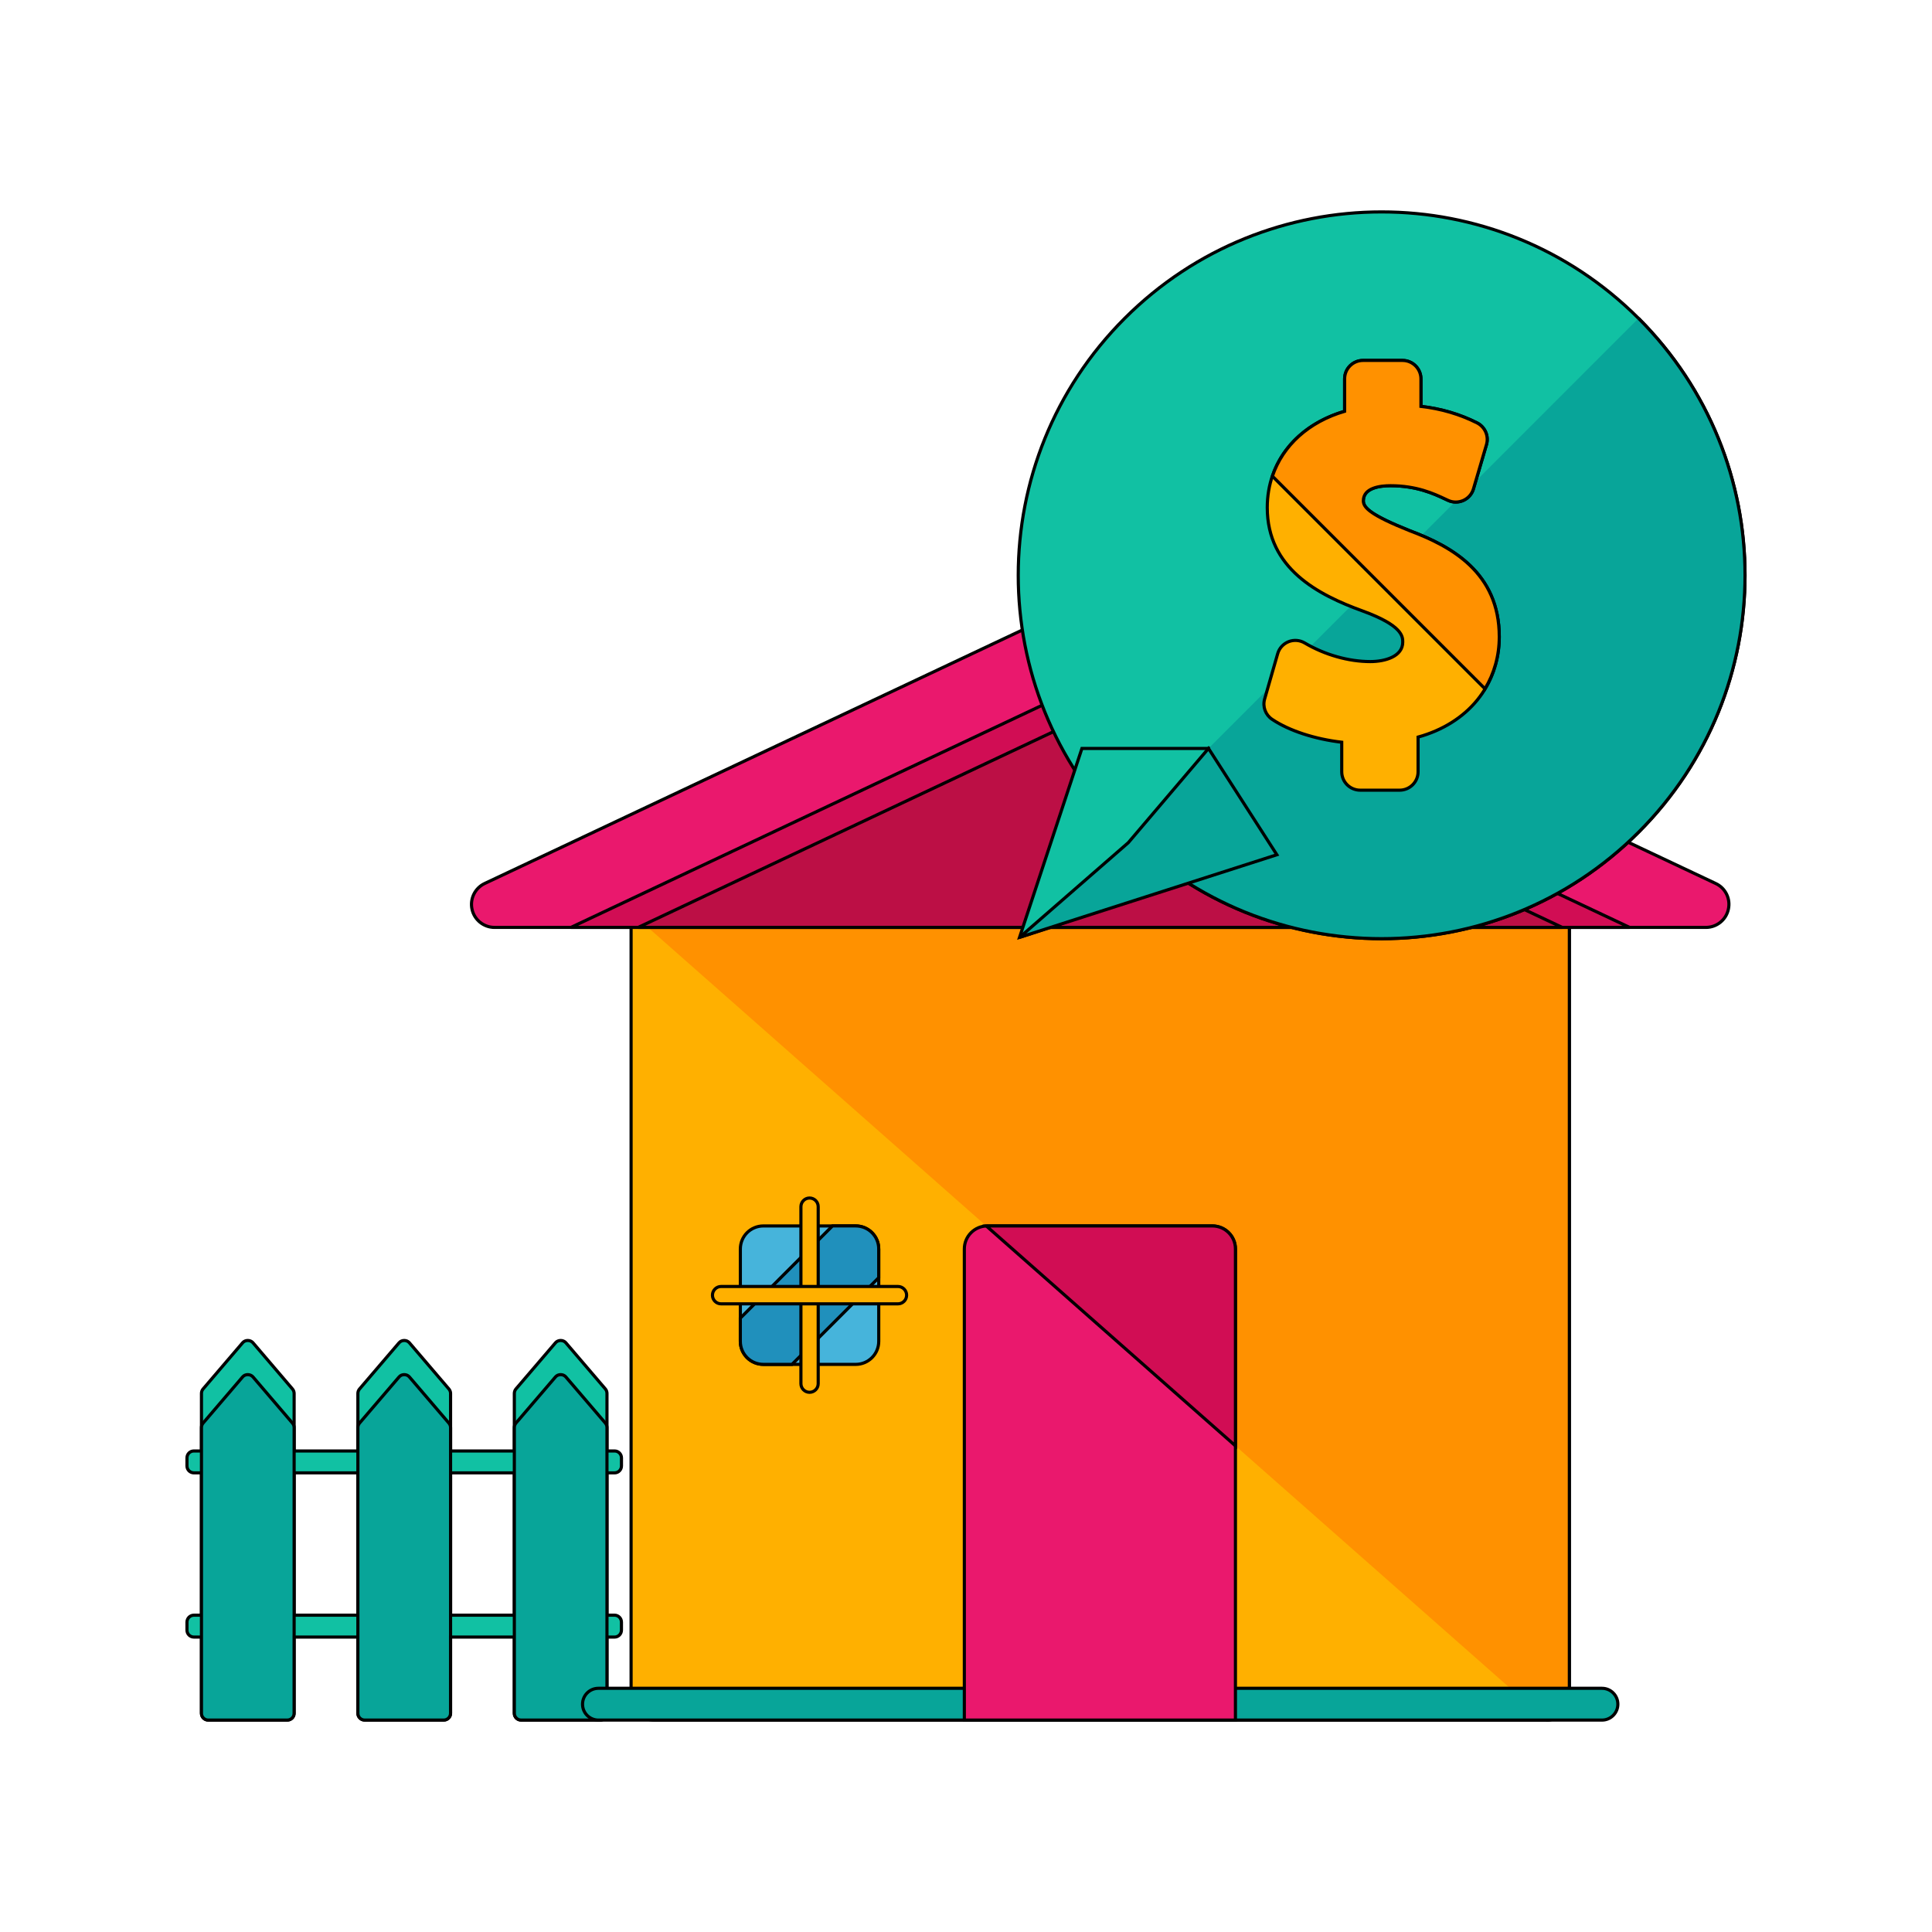
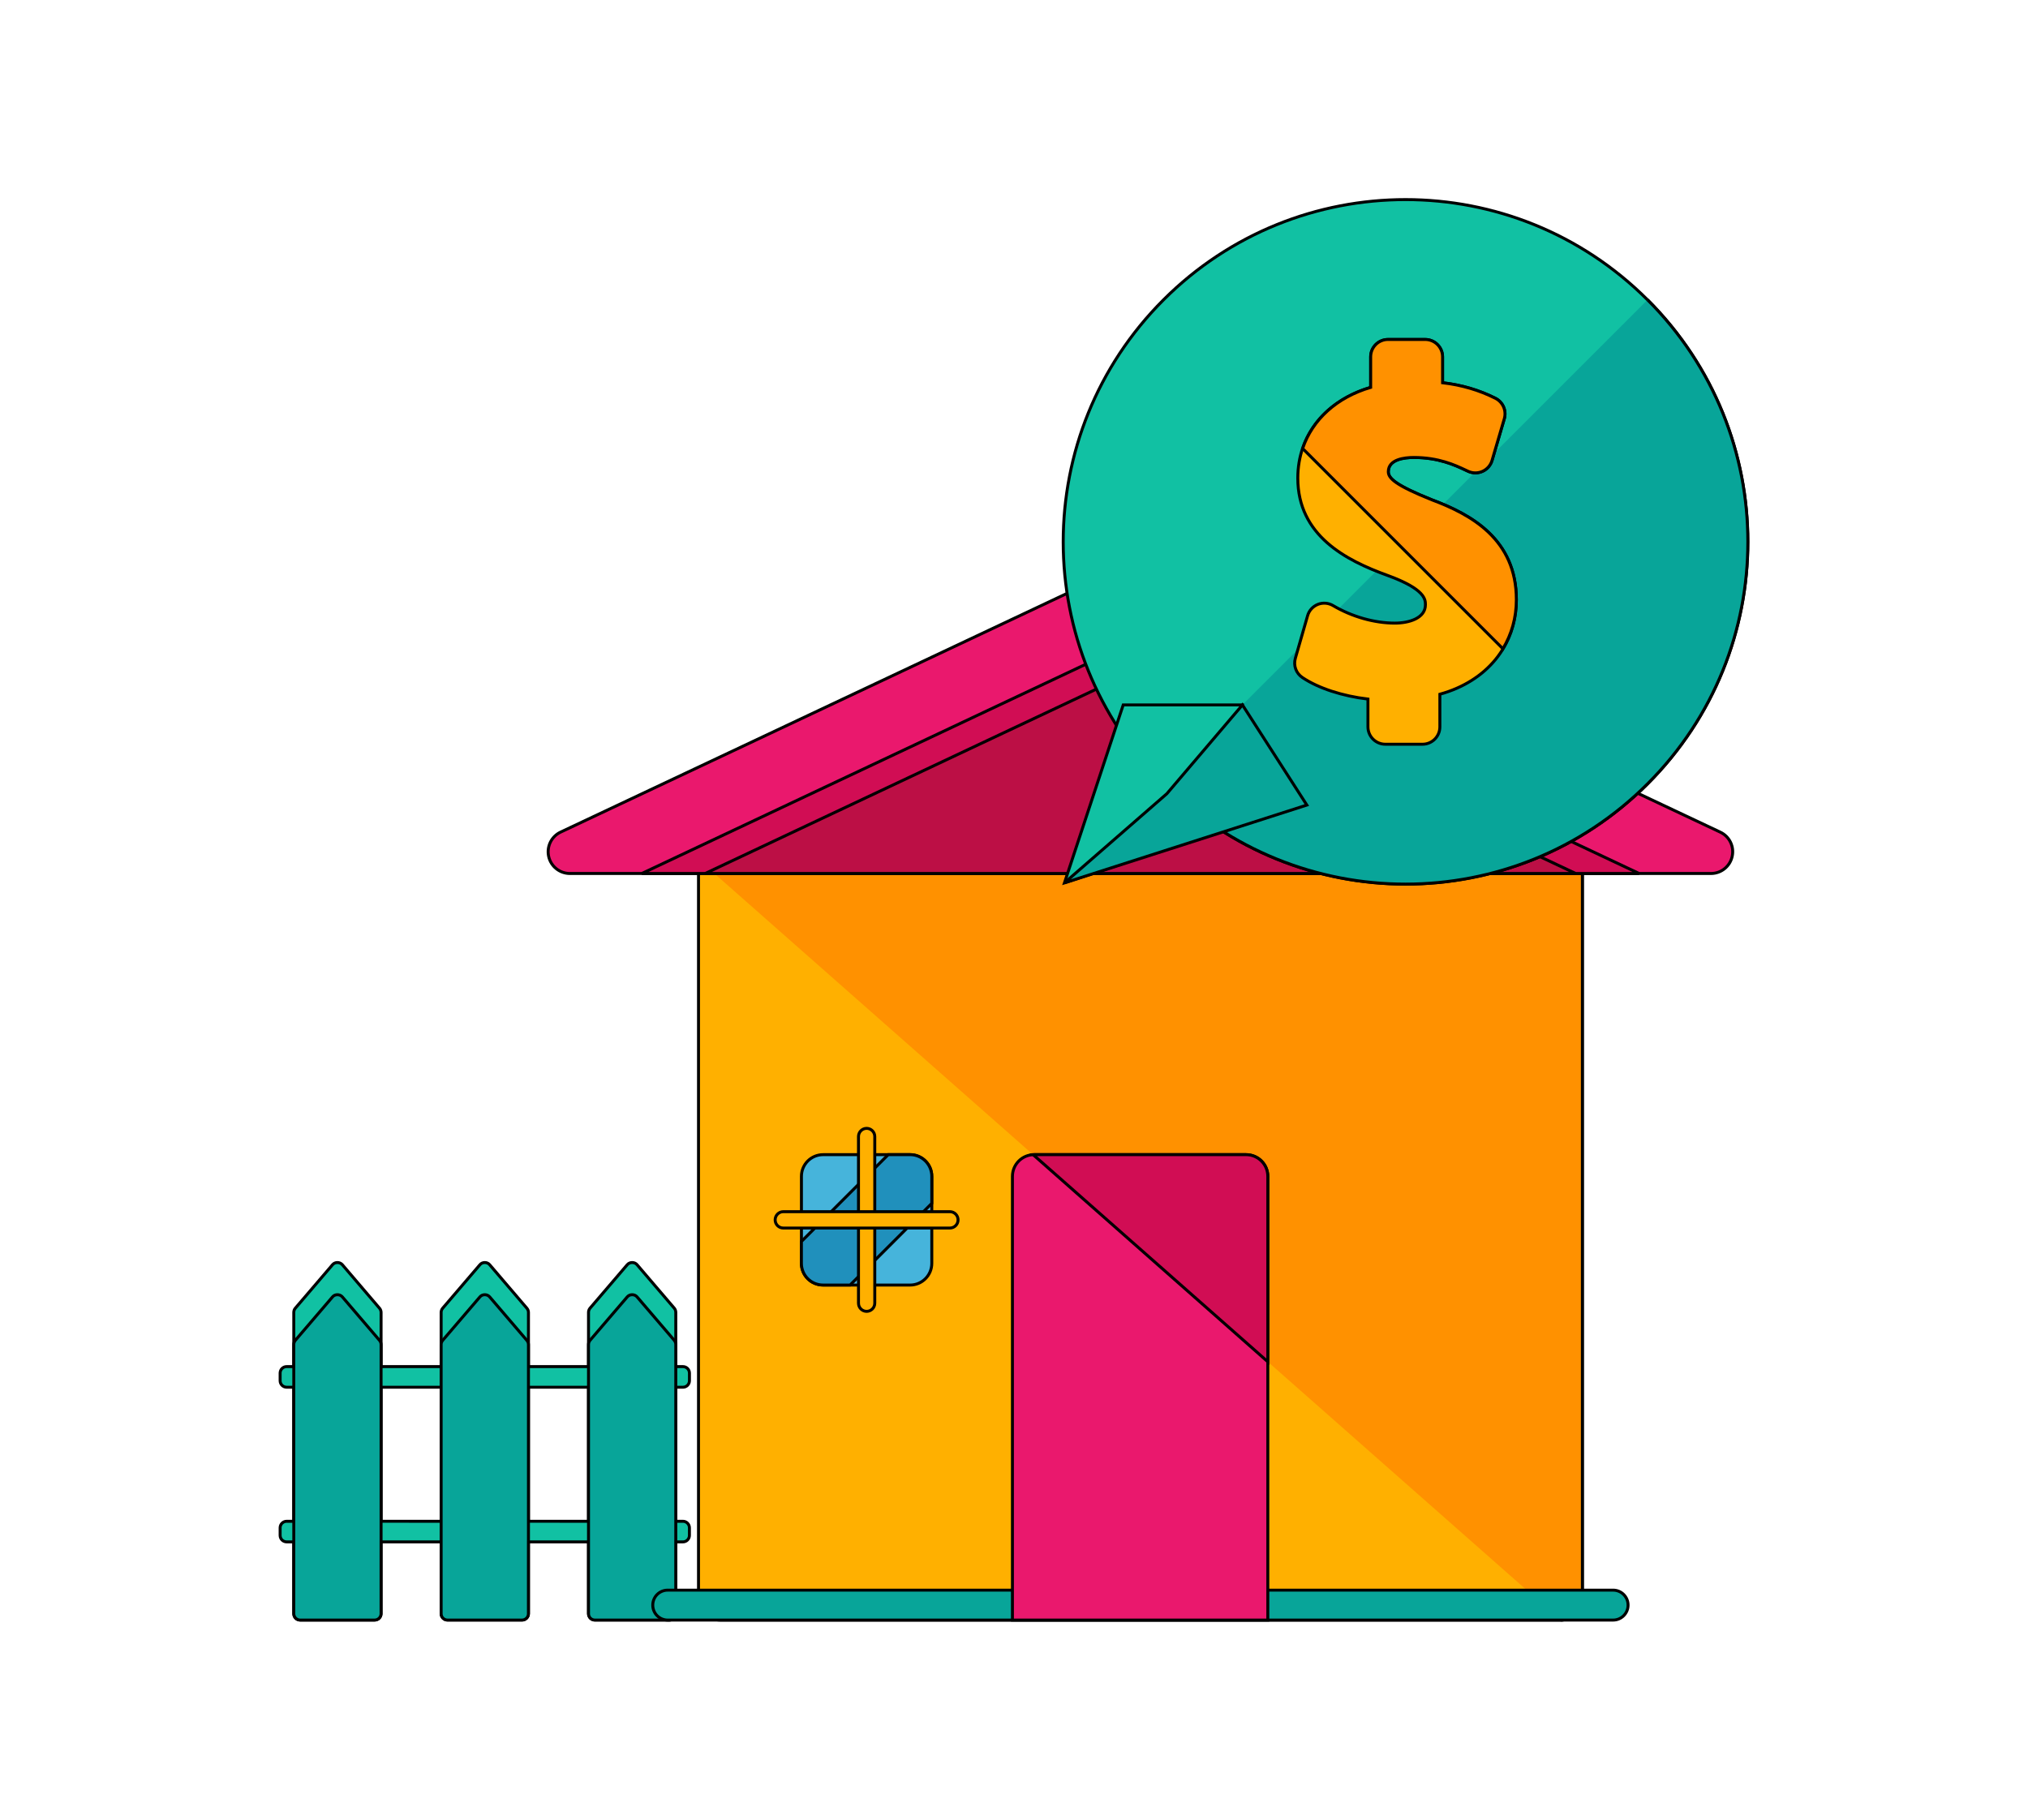
- <svg xmlns="http://www.w3.org/2000/svg" height="64px" width="64px" version="1.1" id="Layer_1" viewBox="-59.55 -59.55 615.35 615.35" xml:space="preserve" fill="#000000" transform="rotate(0)matrix(1, 0, 0, 1, 0, 0)" stroke="#000000">
+ <svg xmlns="http://www.w3.org/2000/svg" height="35" width="39" version="1.1" id="Layer_1" viewBox="-59.55 -59.55 615.35 615.35" xml:space="preserve" fill="#000000" transform="rotate(0)matrix(1, 0, 0, 1, 0, 0)" stroke="#000000">
  <g id="SVGRepo_bgCarrier" stroke-width="0" />
  <g id="SVGRepo_tracerCarrier" stroke-linecap="round" stroke-linejoin="round" stroke="#CCCCCC" stroke-width="1.985" />
  <g id="SVGRepo_iconCarrier">
    <path style="fill:#11C1A3;" d="M136.192,409.56c1.213,0,2.198-0.977,2.198-2.206v-2.56c0-1.229-0.985-2.206-2.198-2.206h-2.418 v-18.33c0-0.504-0.173-1.016-0.504-1.41l-12.603-14.73c-0.819-0.961-2.458-0.961-3.285,0l-12.611,14.73 c-0.323,0.394-0.504,0.898-0.504,1.41v18.33h-9.232H83.96v-18.33c0-0.504-0.197-1.016-0.536-1.41l-12.595-14.73 c-0.819-0.961-2.442-0.961-3.261,0l-12.611,14.73c-0.331,0.394-0.52,0.898-0.52,1.41v18.33H44.111h-9.98v-18.33 c0-0.504-0.197-1.016-0.528-1.41l-12.587-14.73c-0.843-0.961-2.473-0.961-3.285,0l-12.603,14.73 c-0.339,0.394-0.512,0.898-0.512,1.41v18.33H2.221C0.985,402.581,0,403.557,0,404.794v2.56c0,1.229,0.985,2.206,2.221,2.206h2.395 v45.332H2.221c-1.237,0-2.221,0.992-2.221,2.206v2.56c0,1.229,0.985,2.206,2.221,2.206h2.395v24.277c0,1.182,0.961,2.15,2.135,2.15 h25.214c1.197,0,2.158-0.969,2.158-2.15v-24.277h9.988h10.335v24.277c0,1.182,0.969,2.15,2.15,2.15h25.206 c1.182,0,2.158-0.969,2.158-2.15v-24.277h11.075h9.232v24.277c0,1.182,0.961,2.15,2.135,2.15h25.222c1.189,0,2.143-0.969,2.143-2.15 v-24.277h2.418c1.213,0,2.198-0.977,2.198-2.206v-2.56c0-1.213-0.985-2.206-2.198-2.206h-2.418V409.56H136.192z M44.111,454.891 h-9.98V409.56h9.98h10.335v45.332H44.111z M95.035,454.891H83.96V409.56h11.075h9.232v45.332H95.035z" />
    <g>
      <path style="fill:#08A599;" d="M34.131,461.87v-6.979v-34.454v-6.987v-3.891v-6.979v-7.452c0-0.512-0.197-1.008-0.528-1.41 l-12.587-14.722c-0.843-0.961-2.473-0.961-3.285,0L5.128,393.719c-0.339,0.402-0.512,0.89-0.512,1.41v7.452v6.979v3.891v6.987 v34.454v6.979v3.891v6.987v13.399c0,1.182,0.961,2.15,2.135,2.15h25.214c1.197,0,2.158-0.969,2.158-2.15v-13.399v-6.987v-3.891 H34.131z" />
      <path style="fill:#08A599;" d="M133.774,461.87v-6.979v-34.454v-6.987v-3.891v-6.979v-7.452c0-0.512-0.173-1.008-0.504-1.41 l-12.603-14.722c-0.819-0.961-2.458-0.961-3.285,0l-12.611,14.722c-0.323,0.402-0.504,0.89-0.504,1.41v7.452v6.979v3.891v6.987 v34.454v6.979v3.891v6.987v13.399c0,1.182,0.961,2.15,2.135,2.15h25.222c1.189,0,2.143-0.969,2.143-2.15v-13.399v-6.987v-3.891 H133.774z" />
      <path style="fill:#08A599;" d="M83.96,461.87v-6.979v-34.454v-6.987v-3.891v-6.979v-7.452c0-0.512-0.197-1.008-0.536-1.41 l-12.595-14.722c-0.819-0.961-2.442-0.961-3.261,0l-12.611,14.722c-0.331,0.402-0.52,0.89-0.52,1.41v7.452v6.979v3.891v6.987 v34.454v6.979v3.891v6.987v13.399c0,1.182,0.969,2.15,2.15,2.15h25.206c1.182,0,2.158-0.969,2.158-2.15v-13.399v-6.987v-3.891 H83.96z" />
    </g>
    <path style="fill:#FFB000;" d="M440.288,480.94c0,4.072-3.293,7.365-7.341,7.365H148.819c-4.072,0-7.365-3.293-7.365-7.365V231.108 c0-4.064,3.293-7.357,7.365-7.357h284.136c4.049,0,7.341,3.293,7.341,7.357V480.94H440.288z" />
    <path style="fill:#FF9100;" d="M141.454,231.108c0-4.064,3.293-7.357,7.365-7.357h284.136c4.049,0,7.341,3.293,7.341,7.357V480.94 c0,4.072-3.293,7.365-7.341,7.365" />
    <path style="fill:#08A599;" d="M455.743,483.24c0,2.796-2.261,5.065-5.049,5.065H131.048c-2.804,0-5.057-2.261-5.057-5.065l0,0 c0-2.788,2.245-5.057,5.057-5.057h319.646C453.482,478.183,455.743,480.444,455.743,483.24L455.743,483.24z" />
    <path style="fill:#EA186D;" d="M486.904,221.845l-192.89-90.947c-2.009-0.922-4.285-0.922-6.286,0L94.822,221.845 c-3.088,1.457-4.773,4.884-4.025,8.247c0.748,3.356,3.734,5.742,7.16,5.742h385.827c3.426,0,6.412-2.387,7.152-5.742 C491.701,226.728,490.031,223.302,486.904,221.845z" />
    <path style="fill:#D10D54;" d="M294.014,157.845c-2.009-0.922-4.285-0.922-6.286,0l-165.431,77.982h337.172L294.014,157.845z" />
    <path style="fill:#BC0F45;" d="M287.728,167.943L143.73,235.826h294.282l-143.998-67.883 C292.005,167.021,289.729,167.021,287.728,167.943z" />
    <path style="fill:#EA186D;" d="M326.585,330.916h-71.641c-4.072,0-7.349,3.277-7.349,7.349v150.04h86.347V338.258 C333.95,334.193,330.65,330.916,326.585,330.916z" />
    <path style="fill:#D10D54;" d="M326.585,330.916h-71.641c-0.11,0-0.181,0.063-0.284,0.063l79.281,69.971v-62.685 C333.95,334.193,330.65,330.916,326.585,330.916z" />
    <path style="fill:#46B4DB;" d="M220.333,367.662c0,4.072-3.293,7.349-7.341,7.349h-29.389c-4.08,0-7.349-3.277-7.349-7.349v-29.397 c0-4.072,3.269-7.349,7.349-7.349h29.389c4.049,0,7.341,3.277,7.341,7.349V367.662z" />
    <path style="fill:#2090BC;" d="M220.333,338.258c0-4.072-3.293-7.349-7.341-7.349h-7.389l-29.357,29.373v7.373 c0,4.072,3.269,7.349,7.349,7.349h9.121l27.609-27.609v-9.137H220.333z" />
    <g>
      <path style="fill:#FFB000;" d="M195.545,381.14c0,1.512,1.229,2.765,2.749,2.765l0,0c1.528,0,2.757-1.245,2.757-2.765v-56.352 c0-1.512-1.221-2.765-2.757-2.765l0,0c-1.512,0-2.749,1.245-2.749,2.765V381.14z" />
      <path style="fill:#FFB000;" d="M170.11,350.199c-1.504,0-2.741,1.252-2.741,2.773l0,0c0,1.512,1.229,2.757,2.741,2.757h56.344 c1.528,0,2.757-1.237,2.757-2.757l0,0c0-1.512-1.221-2.773-2.757-2.773H170.11z" />
    </g>
    <path style="fill:#11C1A3;" d="M462.328,205.532c-45.19,45.198-118.469,45.198-163.667,0c-45.198-45.206-45.198-118.485,0-163.682 c45.198-45.206,118.477-45.206,163.667,0C507.557,87.047,507.557,160.326,462.328,205.532z" />
    <path style="fill:#08A599;" d="M462.328,41.841c45.221,45.198,45.221,118.477,0,163.682c-45.19,45.198-118.469,45.198-163.667,0" />
    <polygon style="fill:#11C1A3;" points="325.364,219.119 265.185,239.001 285.05,178.829 325.364,178.829 " />
    <polygon style="fill:#08A599;" points="347.136,212.692 265.185,239.001 299.804,208.856 325.364,178.829 " />
    <path style="fill:#FFB000;" d="M389.482,109.496c-12.312-4.931-14.801-7.302-14.801-9.531c0-4.198,5.411-4.821,8.633-4.821 c8.35,0,13.848,2.552,17.463,4.254l0.898,0.417c1.552,0.725,3.34,0.709,4.899,0c1.544-0.701,2.71-2.056,3.182-3.686l4.143-14.084 c0.796-2.733-0.473-5.64-3.017-6.916c-5.49-2.757-11.374-4.498-17.857-5.254v-8.751c0-3.253-2.639-5.876-5.884-5.876h-12.564 c-3.222,0-5.86,2.623-5.86,5.876v10.327c-15.124,4.435-24.639,16.037-24.639,30.665c0,19.44,16.226,27.806,30.334,32.918 c12.816,4.663,12.816,8.208,12.816,9.925c0,4.576-5.577,6.207-10.335,6.207c-6.9,0-14.494-2.15-20.882-5.923 c-1.56-0.929-3.474-1.079-5.159-0.41c-1.701,0.693-2.985,2.103-3.466,3.852l-4.135,14.368c-0.725,2.465,0.252,5.104,2.387,6.514 c5.435,3.647,13.611,6.286,22.158,7.286v9.397c0,3.253,2.647,5.876,5.892,5.876h12.548c3.245,0,5.876-2.623,5.876-5.876v-11.036 c15.856-4.372,25.86-16.494,25.86-31.957C417.973,122.8,402.676,114.443,389.482,109.496z" />
    <path style="fill:#FF9100;" d="M417.973,143.264c0-20.464-15.297-28.814-28.491-33.76c-12.312-4.931-14.801-7.302-14.801-9.531 c0-4.198,5.411-4.821,8.633-4.821c8.35,0,13.848,2.552,17.463,4.254l0.898,0.417c1.552,0.725,3.34,0.709,4.899,0 c1.544-0.701,2.71-2.056,3.182-3.686l4.143-14.084c0.796-2.733-0.473-5.64-3.017-6.916c-5.49-2.757-11.374-4.498-17.857-5.254 v-8.759c0-3.253-2.639-5.876-5.884-5.876h-12.564c-3.222,0-5.86,2.623-5.86,5.876v10.327c-11.461,3.363-19.692,10.862-23.001,20.669 l67.71,67.718C416.327,155.001,417.973,149.416,417.973,143.264z" />
  </g>
</svg>
